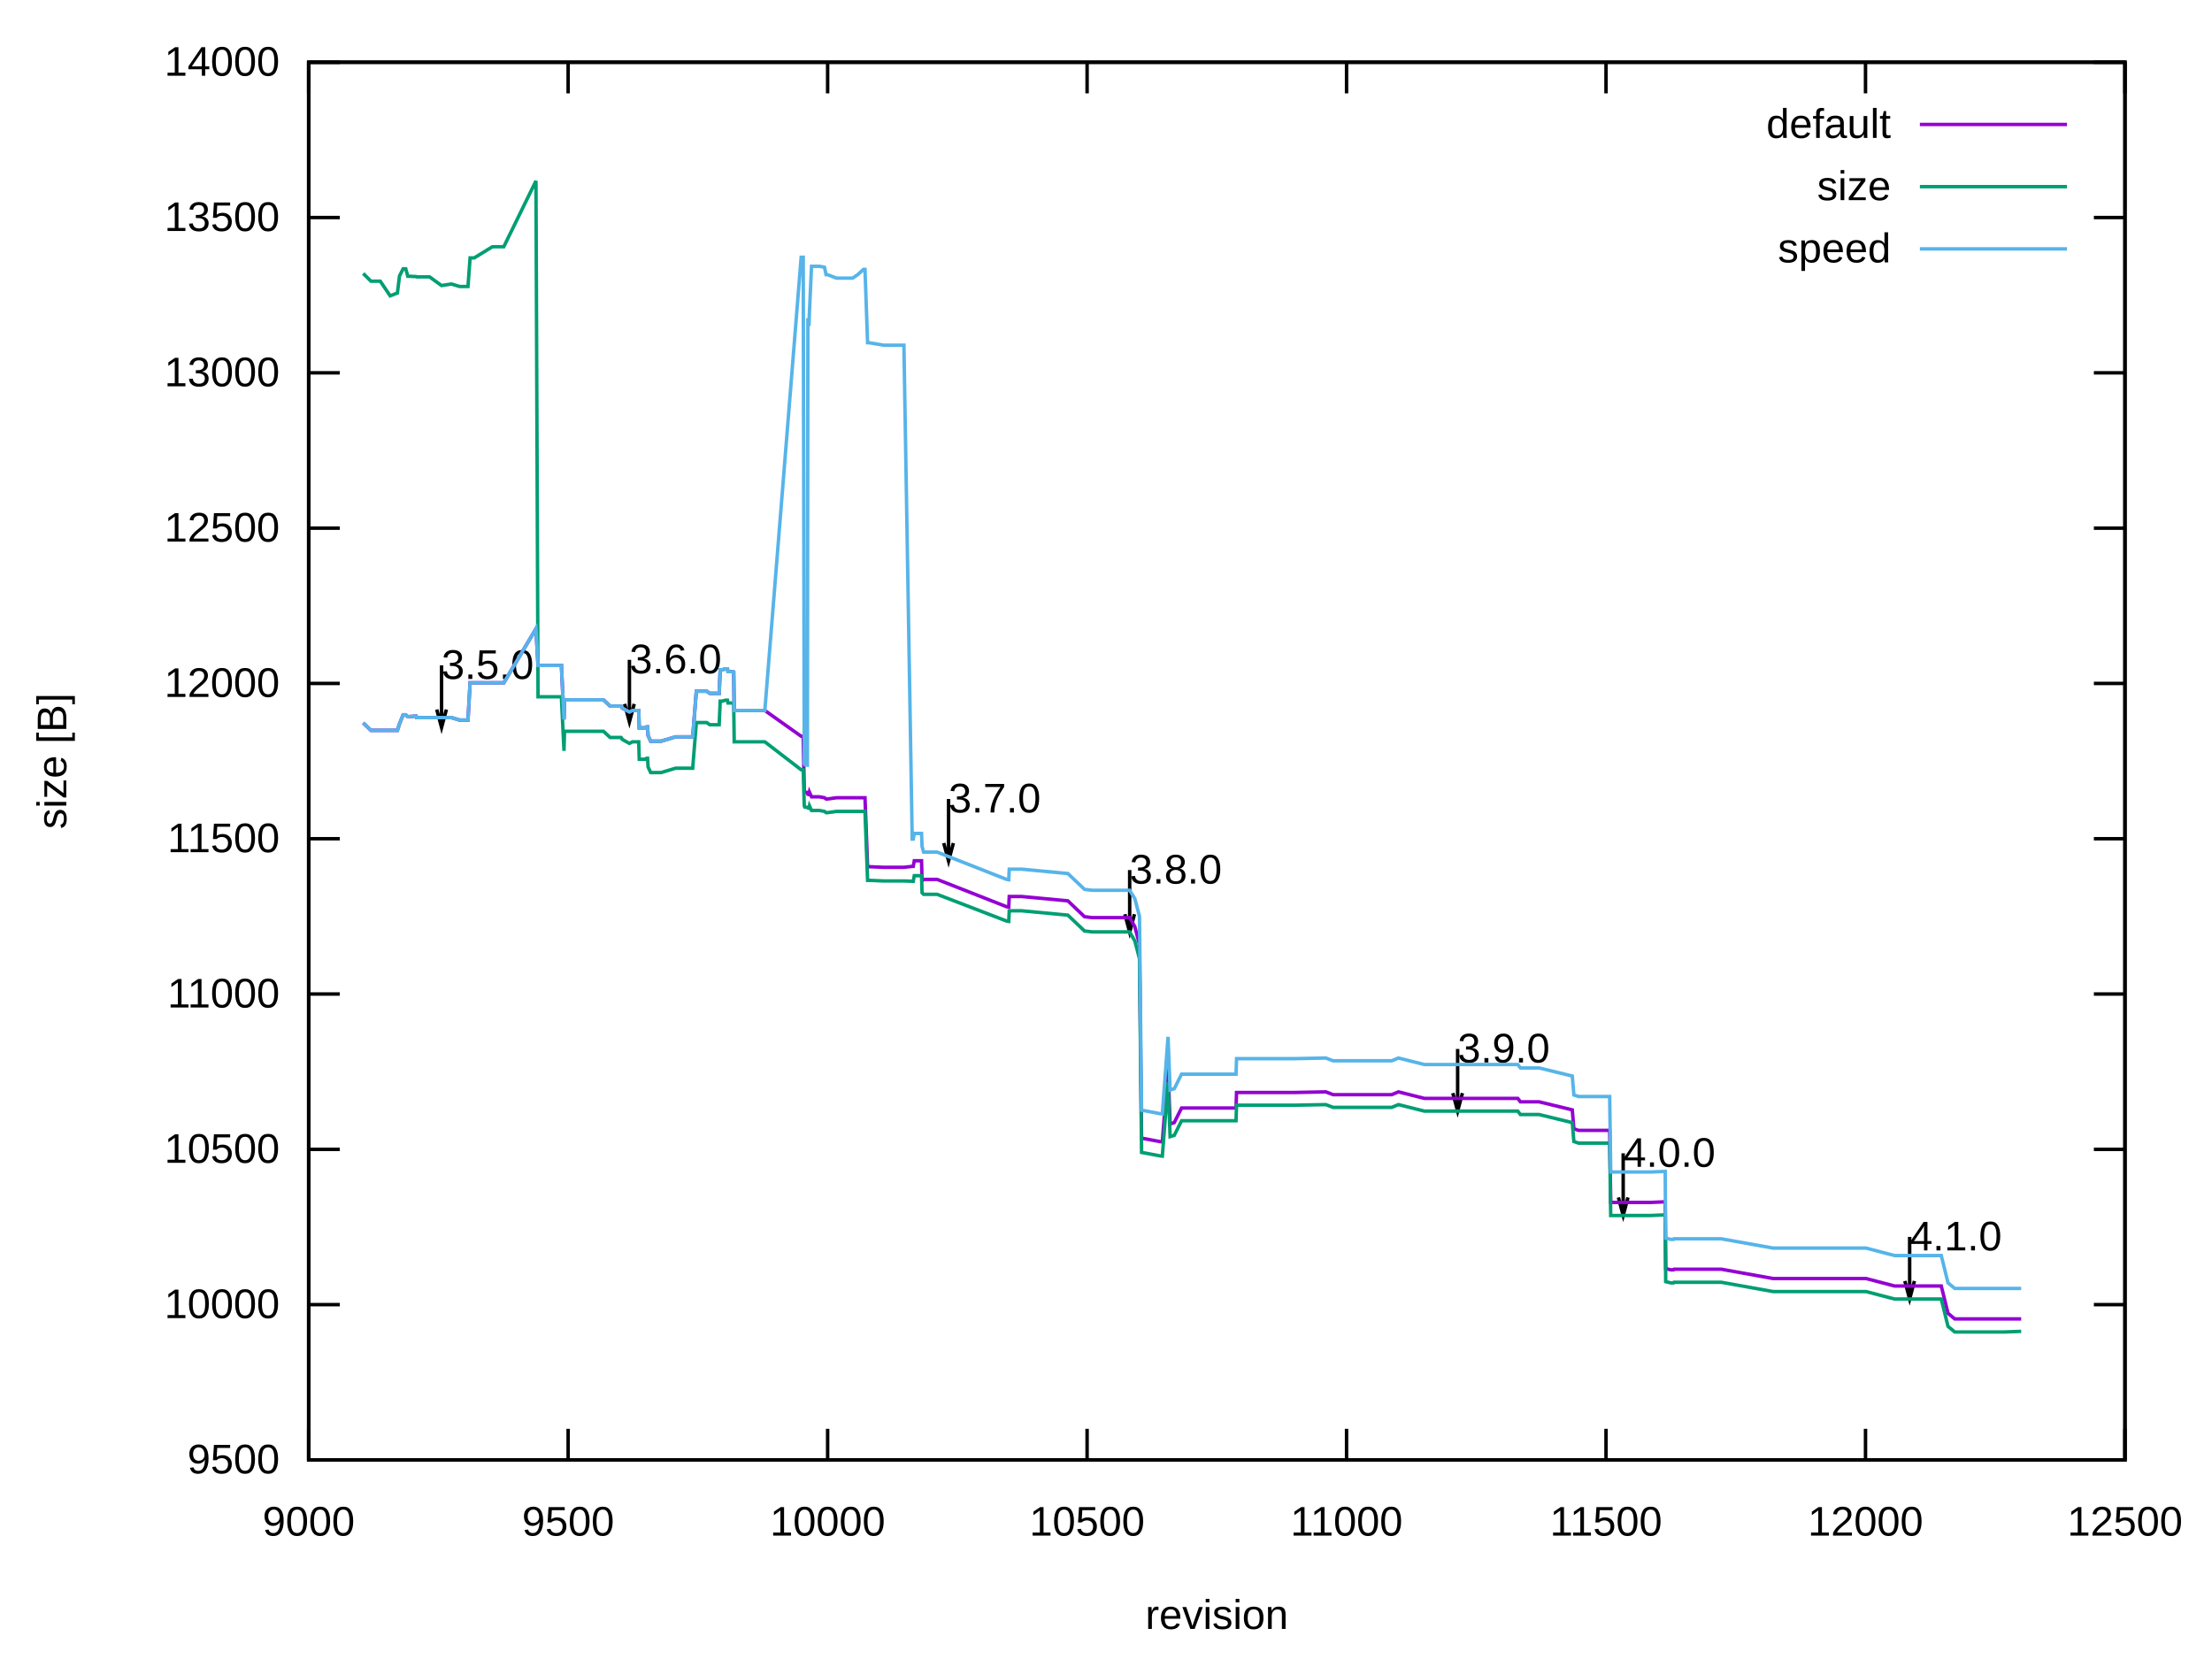
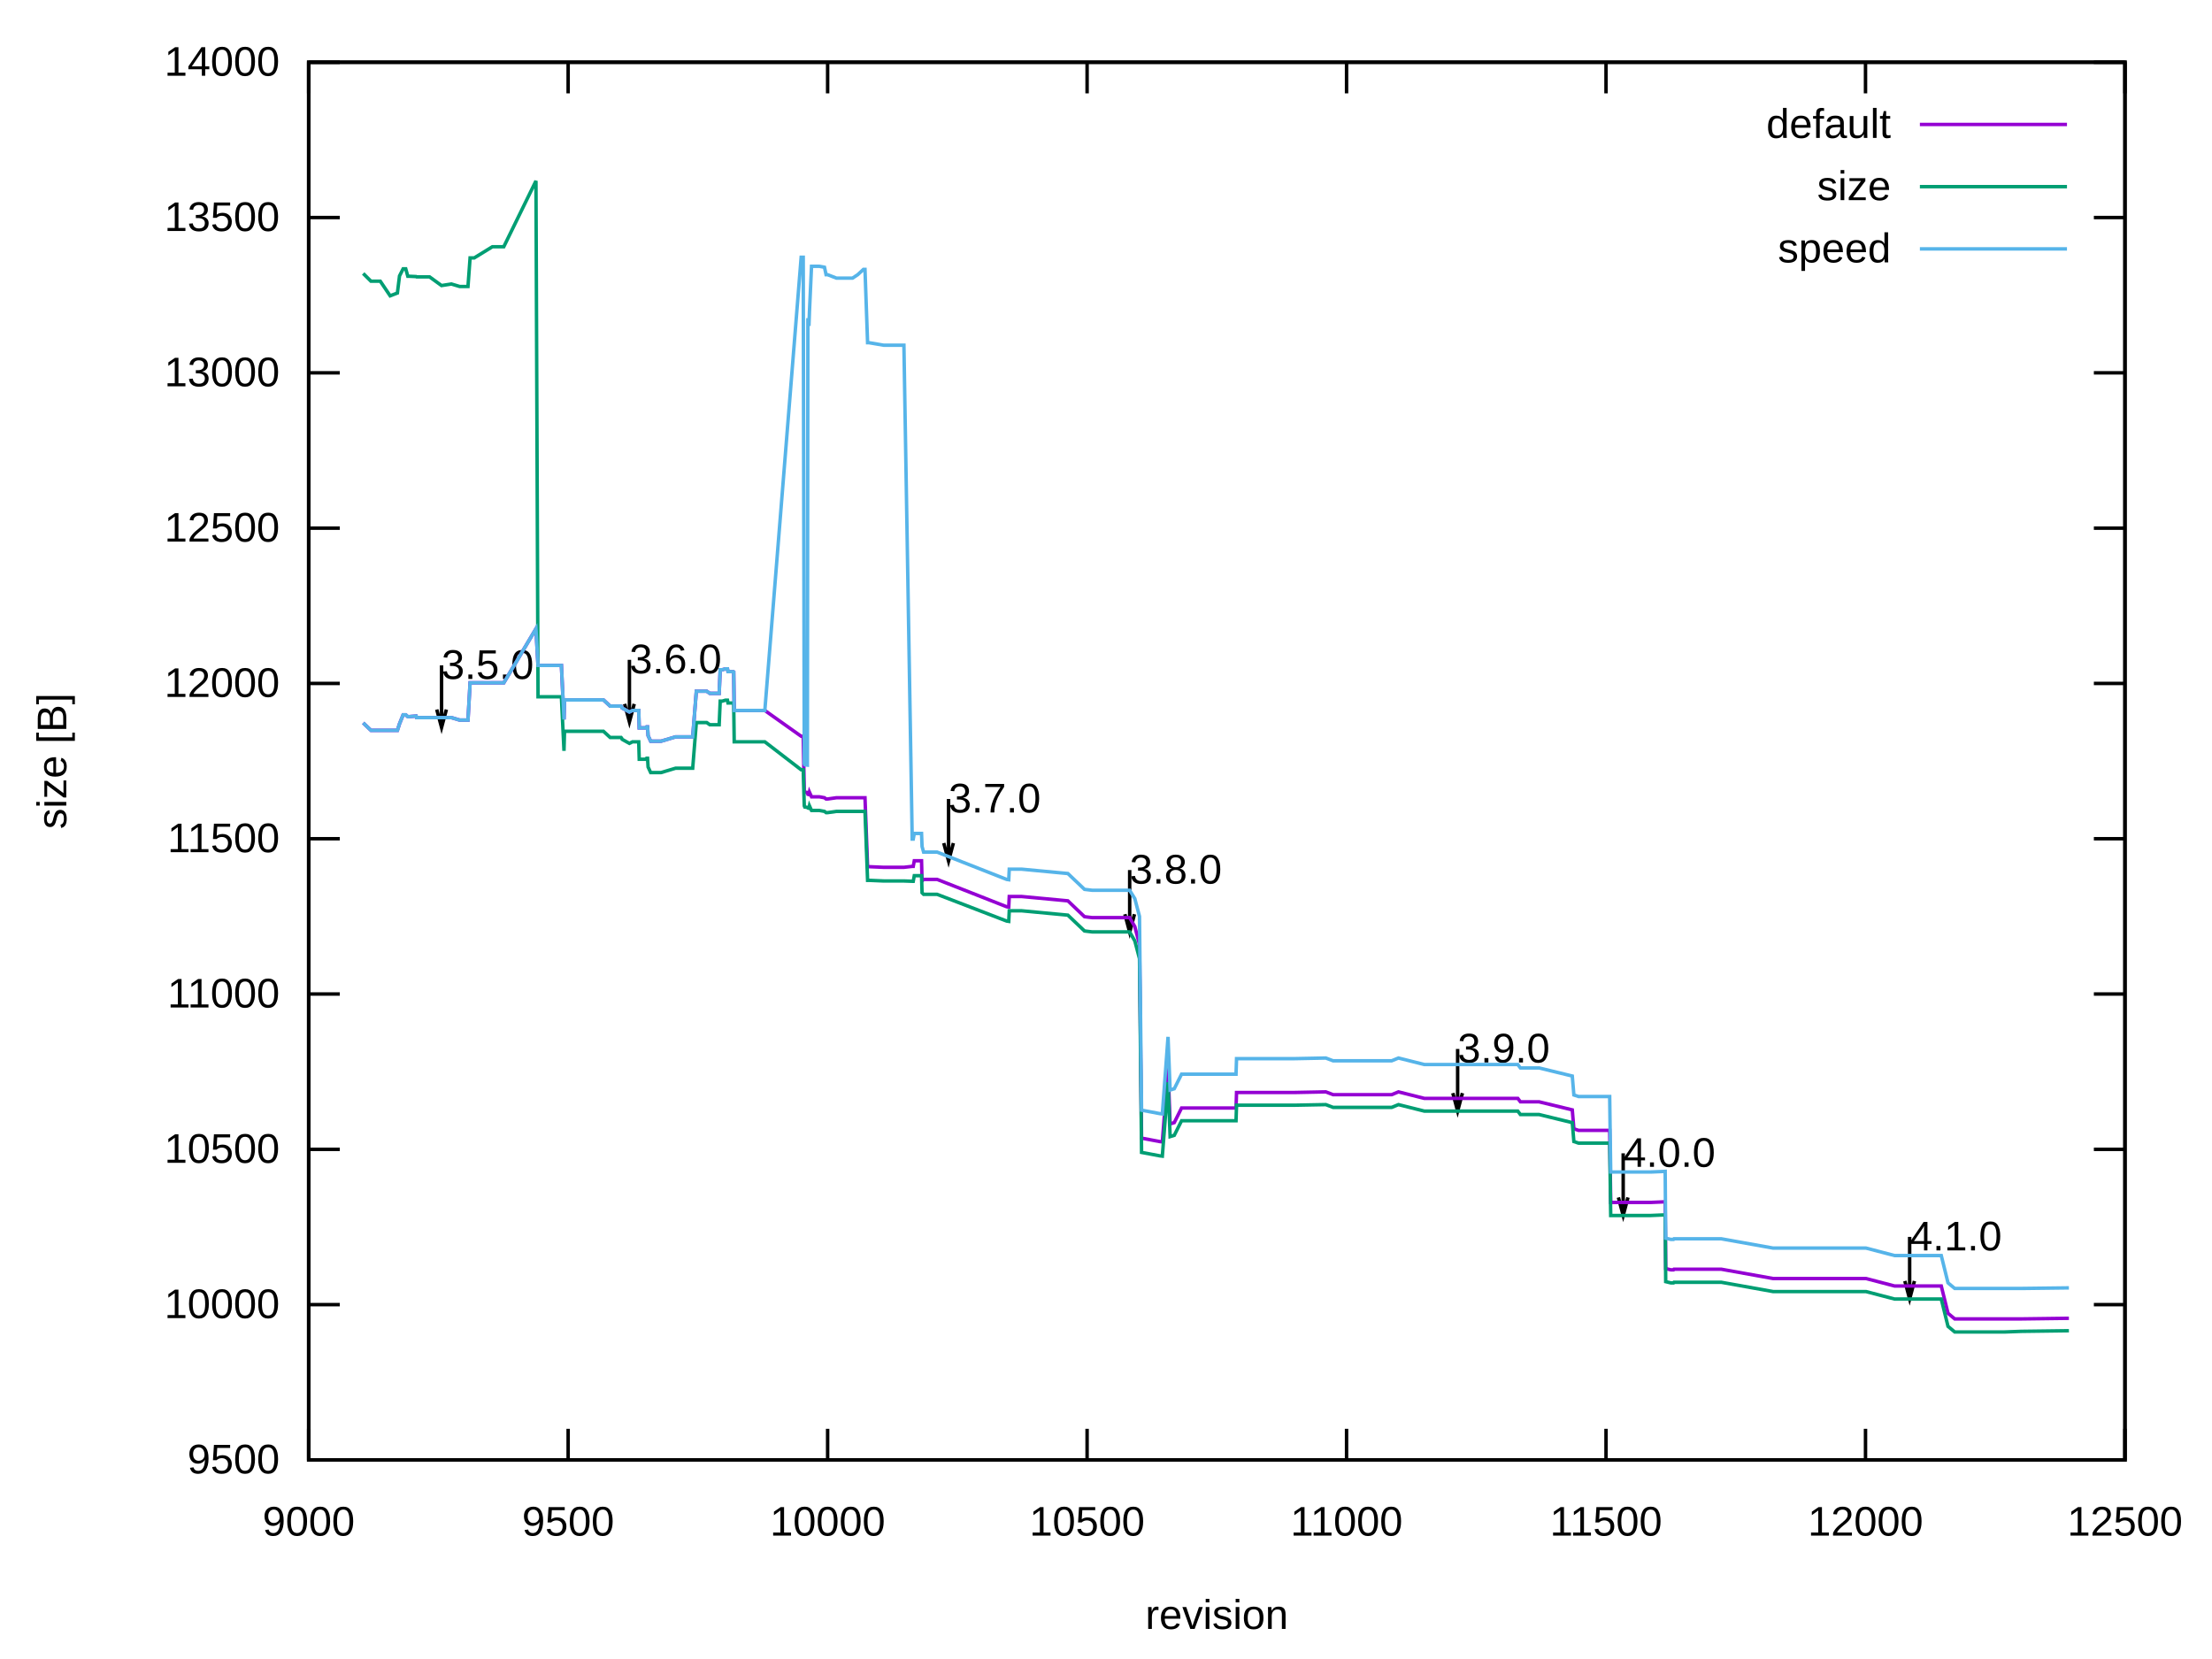
<svg xmlns="http://www.w3.org/2000/svg" xmlns:xlink="http://www.w3.org/1999/xlink" width="640" height="480" viewBox="0 0 640 480">
  <g id="gnuplot_canvas">
    <rect x="0" y="0" width="640" height="480" fill="none" />
    <defs>
      <circle id="gpDot" r="0.5" stroke-width="0.5" stroke="currentColor" />
      <path id="gpPt0" stroke-width="0.222" stroke="currentColor" d="M-1,0 h2 M0,-1 v2" />
      <path id="gpPt1" stroke-width="0.222" stroke="currentColor" d="M-1,-1 L1,1 M1,-1 L-1,1" />
      <path id="gpPt2" stroke-width="0.222" stroke="currentColor" d="M-1,0 L1,0 M0,-1 L0,1 M-1,-1 L1,1 M-1,1 L1,-1" />
      <rect id="gpPt3" stroke-width="0.222" stroke="currentColor" x="-1" y="-1" width="2" height="2" />
      <rect id="gpPt4" stroke-width="0.222" stroke="currentColor" fill="currentColor" x="-1" y="-1" width="2" height="2" />
      <circle id="gpPt5" stroke-width="0.222" stroke="currentColor" cx="0" cy="0" r="1" />
      <use xlink:href="#gpPt5" id="gpPt6" fill="currentColor" stroke="none" />
      <path id="gpPt7" stroke-width="0.222" stroke="currentColor" d="M0,-1.33 L-1.33,0.67 L1.33,0.67 z" />
      <use xlink:href="#gpPt7" id="gpPt8" fill="currentColor" stroke="none" />
      <use xlink:href="#gpPt7" id="gpPt9" stroke="currentColor" transform="rotate(180)" />
      <use xlink:href="#gpPt9" id="gpPt10" fill="currentColor" stroke="none" />
      <use xlink:href="#gpPt3" id="gpPt11" stroke="currentColor" transform="rotate(45)" />
      <use xlink:href="#gpPt11" id="gpPt12" fill="currentColor" stroke="none" />
      <path id="gpPt13" stroke-width="0.222" stroke="currentColor" d="M0,1.330 L1.265,0.411 L0.782,-1.067 L-0.782,-1.076 L-1.265,0.411 z" />
      <use xlink:href="#gpPt13" id="gpPt14" fill="currentColor" stroke="none" />
      <filter id="textbox" filterUnits="objectBoundingBox" x="0" y="0" height="1" width="1">
        <feFlood flood-color="white" flood-opacity="1" result="bgnd" />
        <feComposite in="SourceGraphic" in2="bgnd" operator="atop" />
      </filter>
      <filter id="greybox" filterUnits="objectBoundingBox" x="0" y="0" height="1" width="1">
        <feFlood flood-color="lightgrey" flood-opacity="1" result="grey" />
        <feComposite in="SourceGraphic" in2="grey" operator="atop" />
      </filter>
    </defs>
    <g fill="none" color="white" stroke="currentColor" stroke-width="1.00" stroke-linecap="butt" stroke-linejoin="miter">
</g>
    <g fill="none" color="black" stroke="currentColor" stroke-width="1.00" stroke-linecap="butt" stroke-linejoin="miter">
      <path stroke="black" d="M89.31,422.40 L98.31,422.40 M614.82,422.40 L605.82,422.40  " />
      <g transform="translate(80.92,426.30)" stroke="none" fill="black" font-family="Arial" font-size="12.00" text-anchor="end">
        <text>
          <tspan font-family="Arial"> 9500</tspan>
        </text>
      </g>
    </g>
    <g fill="none" color="black" stroke="currentColor" stroke-width="1.00" stroke-linecap="butt" stroke-linejoin="miter">
      <path stroke="black" d="M89.31,377.47 L98.31,377.47 M614.82,377.47 L605.82,377.47  " />
      <g transform="translate(80.92,381.37)" stroke="none" fill="black" font-family="Arial" font-size="12.00" text-anchor="end">
        <text>
          <tspan font-family="Arial"> 10000</tspan>
        </text>
      </g>
    </g>
    <g fill="none" color="black" stroke="currentColor" stroke-width="1.00" stroke-linecap="butt" stroke-linejoin="miter">
      <path stroke="black" d="M89.31,332.54 L98.31,332.54 M614.82,332.54 L605.82,332.54  " />
      <g transform="translate(80.92,336.44)" stroke="none" fill="black" font-family="Arial" font-size="12.00" text-anchor="end">
        <text>
          <tspan font-family="Arial"> 10500</tspan>
        </text>
      </g>
    </g>
    <g fill="none" color="black" stroke="currentColor" stroke-width="1.00" stroke-linecap="butt" stroke-linejoin="miter">
      <path stroke="black" d="M89.31,287.60 L98.31,287.60 M614.82,287.60 L605.82,287.60  " />
      <g transform="translate(80.92,291.50)" stroke="none" fill="black" font-family="Arial" font-size="12.00" text-anchor="end">
        <text>
          <tspan font-family="Arial"> 11000</tspan>
        </text>
      </g>
    </g>
    <g fill="none" color="black" stroke="currentColor" stroke-width="1.00" stroke-linecap="butt" stroke-linejoin="miter">
      <path stroke="black" d="M89.31,242.67 L98.31,242.67 M614.82,242.67 L605.82,242.67  " />
      <g transform="translate(80.92,246.57)" stroke="none" fill="black" font-family="Arial" font-size="12.00" text-anchor="end">
        <text>
          <tspan font-family="Arial"> 11500</tspan>
        </text>
      </g>
    </g>
    <g fill="none" color="black" stroke="currentColor" stroke-width="1.00" stroke-linecap="butt" stroke-linejoin="miter">
      <path stroke="black" d="M89.31,197.74 L98.31,197.74 M614.82,197.74 L605.82,197.74  " />
      <g transform="translate(80.92,201.64)" stroke="none" fill="black" font-family="Arial" font-size="12.00" text-anchor="end">
        <text>
          <tspan font-family="Arial"> 12000</tspan>
        </text>
      </g>
    </g>
    <g fill="none" color="black" stroke="currentColor" stroke-width="1.00" stroke-linecap="butt" stroke-linejoin="miter">
      <path stroke="black" d="M89.31,152.81 L98.31,152.81 M614.82,152.81 L605.82,152.81  " />
      <g transform="translate(80.92,156.71)" stroke="none" fill="black" font-family="Arial" font-size="12.00" text-anchor="end">
        <text>
          <tspan font-family="Arial"> 12500</tspan>
        </text>
      </g>
    </g>
    <g fill="none" color="black" stroke="currentColor" stroke-width="1.00" stroke-linecap="butt" stroke-linejoin="miter">
      <path stroke="black" d="M89.31,107.87 L98.31,107.87 M614.82,107.87 L605.82,107.87  " />
      <g transform="translate(80.92,111.77)" stroke="none" fill="black" font-family="Arial" font-size="12.00" text-anchor="end">
        <text>
          <tspan font-family="Arial"> 13000</tspan>
        </text>
      </g>
    </g>
    <g fill="none" color="black" stroke="currentColor" stroke-width="1.00" stroke-linecap="butt" stroke-linejoin="miter">
      <path stroke="black" d="M89.31,62.94 L98.31,62.94 M614.82,62.94 L605.82,62.94  " />
      <g transform="translate(80.92,66.84)" stroke="none" fill="black" font-family="Arial" font-size="12.00" text-anchor="end">
        <text>
          <tspan font-family="Arial"> 13500</tspan>
        </text>
      </g>
    </g>
    <g fill="none" color="black" stroke="currentColor" stroke-width="1.00" stroke-linecap="butt" stroke-linejoin="miter">
      <path stroke="black" d="M89.31,18.01 L98.31,18.01 M614.82,18.01 L605.82,18.01  " />
      <g transform="translate(80.92,21.91)" stroke="none" fill="black" font-family="Arial" font-size="12.00" text-anchor="end">
        <text>
          <tspan font-family="Arial"> 14000</tspan>
        </text>
      </g>
    </g>
    <g fill="none" color="black" stroke="currentColor" stroke-width="1.00" stroke-linecap="butt" stroke-linejoin="miter">
      <path stroke="black" d="M89.31,422.40 L89.31,413.40 M89.31,18.01 L89.31,27.01  " />
      <g transform="translate(89.31,444.30)" stroke="none" fill="black" font-family="Arial" font-size="12.00" text-anchor="middle">
        <text>
          <tspan font-family="Arial"> 9000</tspan>
        </text>
      </g>
    </g>
    <g fill="none" color="black" stroke="currentColor" stroke-width="1.00" stroke-linecap="butt" stroke-linejoin="miter">
      <path stroke="black" d="M164.38,422.40 L164.38,413.40 M164.38,18.01 L164.38,27.01  " />
      <g transform="translate(164.38,444.30)" stroke="none" fill="black" font-family="Arial" font-size="12.00" text-anchor="middle">
        <text>
          <tspan font-family="Arial"> 9500</tspan>
        </text>
      </g>
    </g>
    <g fill="none" color="black" stroke="currentColor" stroke-width="1.00" stroke-linecap="butt" stroke-linejoin="miter">
      <path stroke="black" d="M239.46,422.40 L239.46,413.40 M239.46,18.01 L239.46,27.01  " />
      <g transform="translate(239.46,444.30)" stroke="none" fill="black" font-family="Arial" font-size="12.00" text-anchor="middle">
        <text>
          <tspan font-family="Arial"> 10000</tspan>
        </text>
      </g>
    </g>
    <g fill="none" color="black" stroke="currentColor" stroke-width="1.00" stroke-linecap="butt" stroke-linejoin="miter">
      <path stroke="black" d="M314.53,422.40 L314.53,413.40 M314.53,18.01 L314.53,27.01  " />
      <g transform="translate(314.53,444.30)" stroke="none" fill="black" font-family="Arial" font-size="12.00" text-anchor="middle">
        <text>
          <tspan font-family="Arial"> 10500</tspan>
        </text>
      </g>
    </g>
    <g fill="none" color="black" stroke="currentColor" stroke-width="1.00" stroke-linecap="butt" stroke-linejoin="miter">
      <path stroke="black" d="M389.60,422.40 L389.60,413.40 M389.60,18.01 L389.60,27.01  " />
      <g transform="translate(389.60,444.30)" stroke="none" fill="black" font-family="Arial" font-size="12.00" text-anchor="middle">
        <text>
          <tspan font-family="Arial"> 11000</tspan>
        </text>
      </g>
    </g>
    <g fill="none" color="black" stroke="currentColor" stroke-width="1.00" stroke-linecap="butt" stroke-linejoin="miter">
      <path stroke="black" d="M464.67,422.40 L464.67,413.40 M464.67,18.01 L464.67,27.01  " />
      <g transform="translate(464.67,444.30)" stroke="none" fill="black" font-family="Arial" font-size="12.00" text-anchor="middle">
        <text>
          <tspan font-family="Arial"> 11500</tspan>
        </text>
      </g>
    </g>
    <g fill="none" color="black" stroke="currentColor" stroke-width="1.00" stroke-linecap="butt" stroke-linejoin="miter">
      <path stroke="black" d="M539.75,422.40 L539.75,413.40 M539.75,18.01 L539.75,27.01  " />
      <g transform="translate(539.75,444.30)" stroke="none" fill="black" font-family="Arial" font-size="12.00" text-anchor="middle">
        <text>
          <tspan font-family="Arial"> 12000</tspan>
        </text>
      </g>
    </g>
    <g fill="none" color="black" stroke="currentColor" stroke-width="1.00" stroke-linecap="butt" stroke-linejoin="miter">
      <path stroke="black" d="M614.82,422.40 L614.82,413.40 M614.82,18.01 L614.82,27.01  " />
      <g transform="translate(614.82,444.30)" stroke="none" fill="black" font-family="Arial" font-size="12.00" text-anchor="middle">
        <text>
          <tspan font-family="Arial"> 12500</tspan>
        </text>
      </g>
    </g>
    <g fill="none" color="black" stroke="currentColor" stroke-width="1.00" stroke-linecap="butt" stroke-linejoin="miter">
</g>
    <g fill="none" color="black" stroke="currentColor" stroke-width="1.00" stroke-linecap="butt" stroke-linejoin="miter">
      <path stroke="black" d="M89.31,18.01 L89.31,422.40 L614.82,422.40 L614.82,18.01 L89.31,18.01 Z  " />
      <g transform="translate(127.75,196.43)" stroke="none" fill="black" font-family="Arial" font-size="12.00" text-anchor="start">
        <text>
          <tspan font-family="Arial">3.5.0</tspan>
        </text>
      </g>
      <g transform="translate(182.10,194.81)" stroke="none" fill="black" font-family="Arial" font-size="12.00" text-anchor="start">
        <text>
          <tspan font-family="Arial">3.6.0</tspan>
        </text>
      </g>
      <g transform="translate(274.44,235.07)" stroke="none" fill="black" font-family="Arial" font-size="12.00" text-anchor="start">
        <text>
          <tspan font-family="Arial">3.7.0</tspan>
        </text>
      </g>
      <g transform="translate(326.84,255.65)" stroke="none" fill="black" font-family="Arial" font-size="12.00" text-anchor="start">
        <text>
          <tspan font-family="Arial">3.8.0</tspan>
        </text>
      </g>
      <g transform="translate(421.73,307.41)" stroke="none" fill="black" font-family="Arial" font-size="12.00" text-anchor="start">
        <text>
          <tspan font-family="Arial">3.9.0</tspan>
        </text>
      </g>
      <g transform="translate(469.63,337.60)" stroke="none" fill="black" font-family="Arial" font-size="12.00" text-anchor="start">
        <text>
          <tspan font-family="Arial">4.0.0</tspan>
        </text>
      </g>
      <g transform="translate(552.51,361.78)" stroke="none" fill="black" font-family="Arial" font-size="12.00" text-anchor="start">
        <text>
          <tspan font-family="Arial">4.1.0</tspan>
        </text>
      </g>
      <path stroke="black" d="M126.37,205.29 L127.76,210.49 L129.15,205.29 M127.76,192.52 L127.76,210.49 M180.72,203.67 L182.11,208.87 L183.50,203.67   M182.11,190.90 L182.11,208.87 M273.06,243.93 L274.45,249.13 L275.84,243.93 M274.45,231.16 L274.45,249.13 M325.46,264.51   L326.85,269.71 L328.24,264.51 M326.85,251.74 L326.85,269.71 M420.35,316.27 L421.74,321.47 L423.13,316.27 M421.74,303.50   L421.74,321.47 M468.25,346.46 L469.64,351.67 L471.03,346.46 M469.64,333.69 L469.64,351.67 M551.13,370.64 L552.52,375.84   L553.91,370.64 M552.52,357.87 L552.52,375.84  " />
    </g>
    <g fill="none" color="black" stroke="currentColor" stroke-width="1.00" stroke-linecap="butt" stroke-linejoin="miter">
      <g transform="translate(19.18,220.21) rotate(270)" stroke="none" fill="black" font-family="Arial" font-size="12.00" text-anchor="middle">
        <text>
          <tspan font-family="Arial">size [B]</tspan>
        </text>
      </g>
    </g>
    <g fill="none" color="black" stroke="currentColor" stroke-width="1.00" stroke-linecap="butt" stroke-linejoin="miter">
      <g transform="translate(352.06,471.30)" stroke="none" fill="black" font-family="Arial" font-size="12.00" text-anchor="middle">
        <text>
          <tspan font-family="Arial">revision</tspan>
        </text>
      </g>
    </g>
    <g fill="none" color="black" stroke="currentColor" stroke-width="1.00" stroke-linecap="butt" stroke-linejoin="miter">
</g>
    <g id="gnuplot_plot_1">
      <g fill="none" color="black" stroke="currentColor" stroke-width="1.00" stroke-linecap="butt" stroke-linejoin="miter">
        <g transform="translate(547.09,39.91)" stroke="none" fill="black" font-family="Arial" font-size="12.00" text-anchor="end">
          <text>
            <tspan font-family="Arial">default</tspan>
          </text>
        </g>
      </g>
      <g fill="none" color="black" stroke="currentColor" stroke-width="1.00" stroke-linecap="butt" stroke-linejoin="miter">
-         <path stroke="rgb(148,   0, 211)" d="M555.48,36.01 L598.04,36.01 M105.08,209.15 L107.33,211.31 L107.93,211.31 L108.38,211.31 L110.03,211.31 L112.88,211.31   L114.98,211.31 L115.59,209.42 L116.64,206.82 L117.39,206.82 L117.99,207.35 L118.29,207.35 L120.39,207.17 L120.54,207.62   L122.04,207.62 L124.29,207.62 L127.75,207.62 L130.60,207.62 L133.00,208.34 L135.40,208.34 L136.01,197.56 L137.21,197.56   L142.46,197.56 L145.76,197.56 L155.07,181.92 L155.67,192.53 L156.12,192.53 L157.18,192.53 L158.53,192.53 L161.08,192.53   L162.43,192.53 L163.18,208.16 L163.33,202.50 L164.08,202.50 L167.54,202.50 L170.39,202.50 L171.89,202.50 L174.59,202.50   L176.54,204.30 L177.75,204.30 L178.80,204.30 L179.55,204.30 L179.70,204.30 L179.85,204.48 L180.00,204.84 L182.10,206.01   L183.00,205.56 L184.20,205.56 L184.65,205.56 L184.80,205.56 L184.95,210.59 L185.10,210.59 L185.40,210.59 L186.15,210.59   L186.30,210.59 L186.75,210.59 L187.05,210.32 L187.36,210.32 L187.51,212.84 L188.26,214.45 L188.71,214.45 L189.01,214.45   L189.16,214.45 L189.31,214.45 L191.26,214.45 L195.46,213.20 L198.92,213.20 L200.42,213.20 L201.47,199.99 L202.07,199.99   L203.57,199.99 L204.02,199.99 L204.17,199.99 L204.32,199.99 L204.47,199.99 L205.37,200.61 L207.02,200.61 L207.93,200.61   L208.08,200.61 L208.38,193.78 L208.98,193.78 L209.88,193.52 L210.48,193.52 L210.63,194.32 L211.68,194.32 L212.13,194.32   L212.28,194.41 L212.43,205.56 L213.93,205.56 L214.23,205.56 L214.83,205.56 L221.29,205.56 L231.80,213.02 L232.40,213.02   L232.70,228.83 L232.85,229.19 L233.60,229.28 L233.75,229.82 L234.05,229.91 L234.20,229.19 L234.80,230.54 L235.85,230.54   L237.05,230.54 L238.55,230.81 L239.01,231.17 L239.46,231.17 L242.01,230.81 L246.66,230.81 L248.16,230.81 L249.82,230.81   L250.27,230.81 L251.02,250.76 L251.47,250.76 L255.67,250.94 L258.07,250.94 L261.53,250.94 L263.93,250.67 L264.23,250.67   L264.53,249.05 L265.58,249.05 L266.63,249.05 L266.78,254.89 L267.23,254.44 L268.28,254.44 L270.84,254.44 L271.14,254.44   L291.26,262.35 L291.86,262.44 L292.01,259.39 L294.41,259.39 L294.56,259.39 L295.61,259.39 L308.97,260.64 L313.78,265.23   L316.03,265.50 L320.53,265.50 L323.24,265.50 L326.84,265.50 L328.34,268.10 L329.69,273.23 L330.29,329.30 L332.70,329.75   L335.55,330.29 L336.30,330.38 L337.95,309.08 L338.55,325.17 L339.75,324.81 L341.86,320.58 L355.82,320.58 L356.87,320.58   L357.47,320.58 L357.62,320.58 L357.77,316.09 L358.07,316.09 L359.57,316.09 L374.59,316.09 L383.60,315.91 L385.70,316.72   L402.66,316.72 L404.62,315.91 L412.12,317.80 L421.73,317.80 L428.64,317.80 L439.15,317.80 L439.90,318.79 L445.31,318.79   L454.91,321.12 L455.37,326.60 L456.72,327.05 L465.73,327.05 L466.03,347.90 L469.63,347.90 L477.59,347.90 L481.79,347.72   L481.94,367.04 L483.44,367.40 L484.19,367.40 L484.34,367.22 L485.24,367.22 L485.39,367.22 L498.01,367.22 L513.02,369.92   L539.90,369.92 L548.16,372.08 L552.51,372.08 L554.46,372.08 L554.76,372.08 L555.06,372.08 L555.66,372.08 L556.11,372.08   L556.86,372.08 L557.91,372.08 L561.67,372.08 L563.62,379.98 L565.57,381.60 L571.43,381.60 L574.28,381.60 L576.38,381.60   L578.48,381.60 L579.99,381.60 L584.79,381.60  " />
+         <path stroke="rgb(148,   0, 211)" d="M555.48,36.01 L598.04,36.01 M105.08,209.15 L107.33,211.31 L107.93,211.31 L108.38,211.31 L110.03,211.31 L112.88,211.31   L114.98,211.31 L115.59,209.42 L116.64,206.82 L117.39,206.82 L117.99,207.35 L118.29,207.35 L120.39,207.17 L120.54,207.62   L122.04,207.62 L124.29,207.62 L127.75,207.62 L130.60,207.62 L133.00,208.34 L135.40,208.34 L136.01,197.56 L137.21,197.56   L142.46,197.56 L145.76,197.56 L155.07,181.92 L155.67,192.53 L156.12,192.53 L157.18,192.53 L158.53,192.53 L161.08,192.53   L162.43,192.53 L163.18,208.16 L163.33,202.50 L164.08,202.50 L167.54,202.50 L170.39,202.50 L171.89,202.50 L174.59,202.50   L176.54,204.30 L177.75,204.30 L178.80,204.30 L179.55,204.30 L179.70,204.30 L179.85,204.48 L180.00,204.84 L182.10,206.01   L183.00,205.56 L184.20,205.56 L184.65,205.56 L184.80,205.56 L184.95,210.59 L185.10,210.59 L185.40,210.59 L186.15,210.59   L186.30,210.59 L186.75,210.59 L187.05,210.32 L187.36,210.32 L187.51,212.84 L188.26,214.45 L188.71,214.45 L189.01,214.45   L189.16,214.45 L189.31,214.45 L191.26,214.45 L195.46,213.20 L198.92,213.20 L200.42,213.20 L201.47,199.99 L202.07,199.99   L203.57,199.99 L204.02,199.99 L204.17,199.99 L204.32,199.99 L204.47,199.99 L205.37,200.61 L207.02,200.61 L207.93,200.61   L208.08,200.61 L208.38,193.78 L208.98,193.78 L209.88,193.52 L210.48,193.52 L210.63,194.32 L211.68,194.32 L212.13,194.32   L212.28,194.41 L212.43,205.56 L213.93,205.56 L214.23,205.56 L214.83,205.56 L221.29,205.56 L231.80,213.02 L232.40,213.02   L232.70,228.83 L232.85,229.19 L233.60,229.28 L233.75,229.82 L234.05,229.91 L234.20,229.19 L234.80,230.54 L235.85,230.54   L237.05,230.54 L238.55,230.81 L239.01,231.17 L239.46,231.17 L242.01,230.81 L246.66,230.81 L248.16,230.81 L249.82,230.81   L250.27,230.81 L251.02,250.76 L251.47,250.76 L255.67,250.94 L258.07,250.94 L261.53,250.94 L263.93,250.67 L264.23,250.67   L264.53,249.05 L265.58,249.05 L266.63,249.05 L266.78,254.89 L267.23,254.44 L268.28,254.44 L270.84,254.44 L271.14,254.44   L291.26,262.35 L291.86,262.44 L292.01,259.39 L294.41,259.39 L294.56,259.39 L295.61,259.39 L308.97,260.64 L313.78,265.23   L316.03,265.50 L320.53,265.50 L323.24,265.50 L326.84,265.50 L328.34,268.10 L329.69,273.23 L330.29,329.30 L332.70,329.75   L335.55,330.29 L336.30,330.38 L337.95,309.08 L338.55,325.17 L339.75,324.81 L341.86,320.58 L355.82,320.58 L356.87,320.58   L357.47,320.58 L357.62,320.58 L357.77,316.09 L358.07,316.09 L359.57,316.09 L374.59,316.09 L383.60,315.91 L385.70,316.72   L402.66,316.72 L404.62,315.91 L412.12,317.80 L421.73,317.80 L428.64,317.80 L439.15,317.80 L439.90,318.79 L445.31,318.79   L454.91,321.12 L455.37,326.60 L456.72,327.05 L465.73,327.05 L466.03,347.90 L469.63,347.90 L477.59,347.90 L481.79,347.72   L481.94,367.04 L483.44,367.40 L484.19,367.40 L484.34,367.22 L485.24,367.22 L485.39,367.22 L498.01,367.22 L513.02,369.92   L539.90,369.92 L548.16,372.08 L552.51,372.08 L554.46,372.08 L554.76,372.08 L555.06,372.08 L555.66,372.08 L556.11,372.08   L556.86,372.08 L557.91,372.08 L561.67,372.08 L563.62,379.98 L565.57,381.60 L571.43,381.60 L574.28,381.60 L576.38,381.60   L578.48,381.60 L579.99,381.60 L584.79,381.60 L598.60,381.42  " />
      </g>
    </g>
    <g id="gnuplot_plot_2">
      <g fill="none" color="black" stroke="currentColor" stroke-width="1.00" stroke-linecap="butt" stroke-linejoin="miter">
        <g transform="translate(547.09,57.91)" stroke="none" fill="black" font-family="Arial" font-size="12.00" text-anchor="end">
          <text>
            <tspan font-family="Arial">size</tspan>
          </text>
        </g>
      </g>
      <g fill="none" color="black" stroke="currentColor" stroke-width="1.00" stroke-linecap="butt" stroke-linejoin="miter">
-         <path stroke="rgb(  0, 158, 115)" d="M555.48,54.01 L598.04,54.01 M105.08,79.12 L107.33,81.36 L107.93,81.36 L108.38,81.36 L110.03,81.36 L112.88,85.59   L114.98,84.78 L115.59,79.84 L116.64,77.77 L117.39,77.77 L117.99,79.93 L118.29,79.93 L120.39,80.02 L120.54,80.11   L122.04,80.11 L124.29,80.11 L127.75,82.62 L130.60,82.17 L133.00,82.89 L135.40,82.89 L136.01,74.62 L137.21,74.62   L142.46,71.39 L145.76,71.39 L155.07,52.34 L155.67,201.60 L156.12,201.60 L157.18,201.60 L158.53,201.60 L161.08,201.60   L162.43,201.60 L163.18,217.24 L163.33,211.58 L164.08,211.58 L167.54,211.58 L170.39,211.58 L171.89,211.58 L174.59,211.58   L176.54,213.38 L177.75,213.38 L178.80,213.38 L179.55,213.38 L179.70,213.38 L179.85,213.56 L180.00,213.91 L182.10,215.08   L183.00,214.63 L184.20,214.63 L184.65,214.63 L184.80,214.63 L184.95,219.67 L185.10,219.67 L185.40,219.67 L186.15,219.67   L186.30,219.67 L186.75,219.67 L187.05,219.40 L187.36,219.40 L187.51,221.91 L188.26,223.53 L188.71,223.53 L189.01,223.53   L189.16,223.53 L189.31,223.53 L191.26,223.53 L195.46,222.27 L198.92,222.27 L200.42,222.27 L201.47,209.06 L202.07,209.06   L203.57,209.06 L204.02,209.06 L204.17,209.06 L204.32,209.06 L204.47,209.06 L205.37,209.69 L207.02,209.69 L207.93,209.69   L208.08,209.69 L208.38,202.86 L208.98,202.86 L209.88,202.59 L210.48,202.59 L210.63,203.40 L211.68,203.40 L212.13,203.40   L212.28,203.49 L212.43,214.63 L213.93,214.63 L214.23,214.63 L214.83,214.63 L221.29,214.63 L231.80,222.72 L232.40,222.72   L232.70,233.15 L232.85,233.50 L233.60,233.59 L233.75,233.77 L234.05,233.86 L234.20,233.15 L234.80,234.49 L235.85,234.49   L237.05,234.49 L238.55,234.76 L239.01,235.12 L239.46,235.12 L242.01,234.76 L246.66,234.76 L248.16,234.76 L249.82,234.76   L250.27,234.76 L251.02,254.71 L251.47,254.71 L255.67,254.89 L258.07,254.89 L261.53,254.89 L263.93,254.98 L264.23,254.98   L264.53,253.36 L265.58,253.36 L266.63,253.36 L266.78,258.31 L267.23,258.76 L268.28,258.76 L270.84,258.76 L271.14,258.76   L291.26,266.49 L291.86,266.58 L292.01,263.52 L294.41,263.52 L294.56,263.52 L295.61,263.52 L308.97,264.78 L313.78,269.36   L316.03,269.63 L320.53,269.63 L323.24,269.63 L326.84,269.63 L328.34,272.24 L329.69,277.36 L330.29,333.43 L332.70,333.88   L335.55,334.42 L336.30,334.51 L337.95,313.12 L338.55,328.85 L339.75,328.49 L341.86,324.27 L355.82,324.27 L356.87,324.27   L357.47,324.27 L357.62,324.27 L357.77,319.77 L358.07,319.77 L359.57,319.77 L374.59,319.77 L383.60,319.60 L385.70,320.40   L402.66,320.40 L404.62,319.60 L412.12,321.48 L421.73,321.48 L428.64,321.48 L439.15,321.48 L439.90,322.47 L445.31,322.47   L454.91,324.81 L455.37,330.29 L456.72,330.74 L465.73,330.74 L466.03,351.68 L469.63,351.68 L477.59,351.68 L481.79,351.50   L481.94,370.82 L483.44,371.18 L484.19,371.18 L484.34,371.00 L485.24,371.00 L485.39,371.00 L498.01,371.00 L513.02,373.69   L539.90,373.69 L548.16,375.85 L552.51,375.85 L554.46,375.85 L554.76,375.85 L555.06,375.85 L555.66,375.85 L556.11,375.85   L556.86,375.85 L557.91,375.85 L561.67,375.85 L563.62,383.76 L565.57,385.38 L571.43,385.38 L574.28,385.38 L576.38,385.38   L578.48,385.38 L579.99,385.38 L584.79,385.20  " />
+         <path stroke="rgb(  0, 158, 115)" d="M555.48,54.01 L598.04,54.01 M105.08,79.12 L107.33,81.36 L107.93,81.36 L108.38,81.36 L110.03,81.36 L112.88,85.59   L114.98,84.78 L115.59,79.84 L116.64,77.77 L117.39,77.77 L117.99,79.93 L118.29,79.93 L120.39,80.02 L120.54,80.11   L122.04,80.11 L124.29,80.11 L127.75,82.62 L130.60,82.17 L133.00,82.89 L135.40,82.89 L136.01,74.62 L137.21,74.62   L142.46,71.39 L145.76,71.39 L155.07,52.34 L155.67,201.60 L156.12,201.60 L157.18,201.60 L158.53,201.60 L161.08,201.60   L162.43,201.60 L163.18,217.24 L163.33,211.58 L164.08,211.58 L167.54,211.58 L170.39,211.58 L171.89,211.58 L174.59,211.58   L176.54,213.38 L177.75,213.38 L178.80,213.38 L179.55,213.38 L179.70,213.38 L179.85,213.56 L180.00,213.91 L182.10,215.08   L183.00,214.63 L184.20,214.63 L184.65,214.63 L184.80,214.63 L184.95,219.67 L185.10,219.67 L185.40,219.67 L186.15,219.67   L186.30,219.67 L186.75,219.67 L187.05,219.40 L187.36,219.40 L187.51,221.91 L188.26,223.53 L188.71,223.53 L189.01,223.53   L189.16,223.53 L189.31,223.53 L191.26,223.53 L195.46,222.27 L198.92,222.27 L200.42,222.27 L201.47,209.06 L202.07,209.06   L203.57,209.06 L204.02,209.06 L204.17,209.06 L204.32,209.06 L204.47,209.06 L205.37,209.69 L207.02,209.69 L207.93,209.69   L208.08,209.69 L208.38,202.86 L208.98,202.86 L209.88,202.59 L210.48,202.59 L210.63,203.40 L211.68,203.40 L212.13,203.40   L212.28,203.49 L212.43,214.63 L213.93,214.63 L214.23,214.63 L214.83,214.63 L221.29,214.63 L231.80,222.72 L232.40,222.72   L232.70,233.15 L232.85,233.50 L233.60,233.59 L233.75,233.77 L234.05,233.86 L234.20,233.15 L234.80,234.49 L235.85,234.49   L237.05,234.49 L238.55,234.76 L239.01,235.12 L239.46,235.12 L242.01,234.76 L246.66,234.76 L248.16,234.76 L249.82,234.76   L250.27,234.76 L251.02,254.71 L251.47,254.71 L255.67,254.89 L258.07,254.89 L261.53,254.89 L263.93,254.98 L264.23,254.98   L264.53,253.36 L265.58,253.36 L266.63,253.36 L266.78,258.31 L267.23,258.76 L268.28,258.76 L270.84,258.76 L271.14,258.76   L291.26,266.49 L291.86,266.58 L292.01,263.52 L294.41,263.52 L294.56,263.52 L295.61,263.52 L308.97,264.78 L313.78,269.36   L316.03,269.63 L320.53,269.63 L323.24,269.63 L326.84,269.63 L328.34,272.24 L329.69,277.36 L330.29,333.43 L332.70,333.88   L335.55,334.42 L336.30,334.51 L337.95,313.12 L338.55,328.85 L339.75,328.49 L341.86,324.27 L355.82,324.27 L356.87,324.27   L357.47,324.27 L357.62,324.27 L357.77,319.77 L358.07,319.77 L359.57,319.77 L374.59,319.77 L383.60,319.60 L385.70,320.40   L402.66,320.40 L404.62,319.60 L412.12,321.48 L421.73,321.48 L428.64,321.48 L439.15,321.48 L439.90,322.47 L445.31,322.47   L454.91,324.81 L455.37,330.29 L456.72,330.74 L465.73,330.74 L466.03,351.68 L469.63,351.68 L477.59,351.68 L481.79,351.50   L481.94,370.82 L483.44,371.18 L484.19,371.18 L484.34,371.00 L485.24,371.00 L485.39,371.00 L498.01,371.00 L513.02,373.69   L539.90,373.69 L548.16,375.85 L552.51,375.85 L554.46,375.85 L554.76,375.85 L555.06,375.85 L555.66,375.85 L556.11,375.85   L556.86,375.85 L557.91,375.85 L561.67,375.85 L563.62,383.76 L565.57,385.38 L571.43,385.38 L574.28,385.38 L576.38,385.38   L578.48,385.38 L579.99,385.38 L584.79,385.20 L598.60,385.02  " />
      </g>
    </g>
    <g id="gnuplot_plot_3">
      <g fill="none" color="black" stroke="currentColor" stroke-width="1.00" stroke-linecap="butt" stroke-linejoin="miter">
        <g transform="translate(547.09,75.91)" stroke="none" fill="black" font-family="Arial" font-size="12.00" text-anchor="end">
          <text>
            <tspan font-family="Arial">speed</tspan>
          </text>
        </g>
      </g>
      <g fill="none" color="black" stroke="currentColor" stroke-width="1.00" stroke-linecap="butt" stroke-linejoin="miter">
-         <path stroke="rgb( 86, 180, 233)" d="M555.48,72.01 L598.04,72.01 M105.08,209.15 L107.33,211.31 L107.93,211.31 L108.38,211.31 L110.03,211.31 L112.88,211.31   L114.98,211.31 L115.59,209.42 L116.64,206.82 L117.39,206.82 L117.99,207.35 L118.29,207.35 L120.39,207.17 L120.54,207.62   L122.04,207.62 L124.29,207.62 L127.75,207.62 L130.60,207.62 L133.00,208.34 L135.40,208.34 L136.01,197.56 L137.21,197.56   L142.46,197.56 L145.76,197.56 L155.07,181.92 L155.67,192.53 L156.12,192.53 L157.18,192.53 L158.53,192.53 L161.08,192.53   L162.43,192.53 L163.18,208.16 L163.33,202.50 L164.08,202.50 L167.54,202.50 L170.39,202.50 L171.89,202.50 L174.59,202.50   L176.54,204.30 L177.75,204.30 L178.80,204.30 L179.55,204.30 L179.70,204.30 L179.85,204.48 L180.00,204.84 L182.10,206.01   L183.00,205.56 L184.20,205.56 L184.65,205.56 L184.80,205.56 L184.95,210.59 L185.10,210.59 L185.40,210.59 L186.15,210.59   L186.30,210.59 L186.75,210.59 L187.05,210.32 L187.36,210.32 L187.51,212.84 L188.26,214.45 L188.71,214.45 L189.01,214.45   L189.16,214.45 L189.31,214.45 L191.26,214.45 L195.46,213.20 L198.92,213.20 L200.42,213.20 L201.47,199.99 L202.07,199.99   L203.57,199.99 L204.02,199.99 L204.17,199.99 L204.32,199.99 L204.47,199.99 L205.37,200.61 L207.02,200.61 L207.93,200.61   L208.08,200.61 L208.38,193.78 L208.98,193.78 L209.88,193.52 L210.48,193.52 L210.63,194.32 L211.68,194.32 L212.13,194.32   L212.28,194.41 L212.43,205.56 L213.93,205.56 L214.23,205.56 L214.83,205.56 L221.29,205.56 L231.80,74.44 L232.40,74.44   L232.70,220.92 L232.85,221.28 L233.60,221.37 L233.75,92.06 L234.05,94.30 L234.20,90.17 L234.80,77.05 L235.85,77.05   L237.05,77.05 L238.55,77.32 L239.01,79.48 L239.46,79.48 L242.01,80.47 L246.66,80.47 L248.16,79.48 L249.82,77.95   L250.27,77.95 L251.02,99.16 L251.47,99.16 L255.67,99.88 L258.07,99.88 L261.53,99.88 L263.93,242.76 L264.23,242.76   L264.53,241.14 L265.58,241.14 L266.63,241.14 L266.78,244.92 L267.23,246.54 L268.28,246.54 L270.84,246.54 L271.14,246.54   L291.26,254.44 L291.86,254.53 L292.01,251.48 L294.41,251.48 L294.56,251.48 L295.61,251.48 L308.97,252.74 L313.78,257.32   L316.03,257.59 L320.53,257.59 L323.24,257.59 L326.84,257.59 L328.34,260.01 L329.69,265.14 L330.29,321.21 L332.70,321.66   L335.55,322.20 L336.30,322.29 L337.95,300.00 L338.55,315.37 L339.75,315.01 L341.86,310.79 L355.82,310.79 L356.87,310.79   L357.47,310.79 L357.62,310.79 L357.77,306.30 L358.07,306.30 L359.57,306.30 L374.59,306.30 L383.60,306.12 L385.70,306.92   L402.66,306.92 L404.62,306.12 L412.12,308.00 L421.73,308.00 L428.64,308.00 L439.15,308.00 L439.90,308.99 L445.31,308.99   L454.91,311.33 L455.37,316.81 L456.72,317.26 L465.73,317.26 L466.03,339.10 L469.63,339.10 L477.59,339.10 L481.79,338.92   L481.94,358.24 L483.44,358.60 L484.19,358.60 L484.34,358.42 L485.24,358.42 L485.39,358.42 L498.01,358.42 L513.02,361.11   L539.90,361.11 L548.16,363.27 L552.51,363.27 L554.46,363.27 L554.76,363.27 L555.06,363.27 L555.66,363.27 L556.11,363.27   L556.86,363.27 L557.91,363.27 L561.67,363.27 L563.62,371.18 L565.57,372.79 L571.43,372.79 L574.28,372.79 L576.38,372.79   L578.48,372.79 L579.99,372.79 L584.79,372.79  " />
+         <path stroke="rgb( 86, 180, 233)" d="M555.48,72.01 L598.04,72.01 M105.08,209.15 L107.33,211.31 L107.93,211.31 L108.38,211.31 L110.03,211.31 L112.88,211.31   L114.98,211.31 L115.59,209.42 L116.64,206.82 L117.39,206.82 L117.99,207.35 L118.29,207.35 L120.39,207.17 L120.54,207.62   L122.04,207.62 L124.29,207.62 L127.75,207.62 L130.60,207.62 L133.00,208.34 L135.40,208.34 L136.01,197.56 L137.21,197.56   L142.46,197.56 L145.76,197.56 L155.07,181.92 L155.67,192.53 L156.12,192.53 L157.18,192.53 L158.53,192.53 L161.08,192.53   L162.43,192.53 L163.18,208.16 L163.33,202.50 L164.08,202.50 L167.54,202.50 L170.39,202.50 L171.89,202.50 L174.59,202.50   L176.54,204.30 L177.75,204.30 L178.80,204.30 L179.55,204.30 L179.70,204.30 L179.85,204.48 L180.00,204.84 L182.10,206.01   L183.00,205.56 L184.20,205.56 L184.65,205.56 L184.80,205.56 L184.95,210.59 L185.10,210.59 L185.40,210.59 L186.15,210.59   L186.30,210.59 L186.75,210.59 L187.05,210.32 L187.36,210.32 L187.51,212.84 L188.26,214.45 L188.71,214.45 L189.01,214.45   L189.16,214.45 L189.31,214.45 L191.26,214.45 L195.46,213.20 L198.92,213.20 L200.42,213.20 L201.47,199.99 L202.07,199.99   L203.57,199.99 L204.02,199.99 L204.17,199.99 L204.32,199.99 L204.47,199.99 L205.37,200.61 L207.02,200.61 L207.93,200.61   L208.08,200.61 L208.38,193.78 L208.98,193.78 L209.88,193.52 L210.48,193.52 L210.63,194.32 L211.68,194.32 L212.13,194.32   L212.28,194.41 L212.43,205.56 L213.93,205.56 L214.23,205.56 L214.83,205.56 L221.29,205.56 L231.80,74.44 L232.40,74.44   L232.70,220.92 L232.85,221.28 L233.60,221.37 L233.75,92.06 L234.05,94.30 L234.20,90.17 L234.80,77.05 L235.85,77.05   L237.05,77.05 L238.55,77.32 L239.01,79.48 L239.46,79.48 L242.01,80.47 L246.66,80.47 L248.16,79.48 L249.82,77.95   L250.27,77.95 L251.02,99.16 L251.47,99.16 L255.67,99.88 L258.07,99.88 L261.53,99.88 L263.93,242.76 L264.23,242.76   L264.53,241.14 L265.58,241.14 L266.63,241.14 L266.78,244.92 L267.23,246.54 L268.28,246.54 L270.84,246.54 L271.14,246.54   L291.26,254.44 L291.86,254.53 L292.01,251.48 L294.41,251.48 L294.56,251.48 L295.61,251.48 L308.97,252.74 L313.78,257.32   L316.03,257.59 L320.53,257.59 L323.24,257.59 L326.84,257.59 L328.34,260.01 L329.69,265.14 L330.29,321.21 L332.70,321.66   L335.55,322.20 L336.30,322.29 L337.95,300.00 L338.55,315.37 L339.75,315.01 L341.86,310.79 L355.82,310.79 L356.87,310.79   L357.47,310.79 L357.62,310.79 L357.77,306.30 L358.07,306.30 L359.57,306.30 L374.59,306.30 L383.60,306.12 L385.70,306.92   L402.66,306.92 L404.62,306.12 L412.12,308.00 L421.73,308.00 L428.64,308.00 L439.15,308.00 L439.90,308.99 L445.31,308.99   L454.91,311.33 L455.37,316.81 L456.72,317.26 L465.73,317.26 L466.03,339.10 L469.63,339.10 L477.59,339.10 L481.79,338.92   L481.94,358.24 L483.44,358.60 L484.19,358.60 L484.34,358.42 L485.24,358.42 L485.39,358.42 L498.01,358.42 L513.02,361.11   L539.90,361.11 L548.16,363.27 L552.51,363.27 L554.46,363.27 L554.76,363.27 L555.06,363.27 L555.66,363.27 L556.11,363.27   L556.86,363.27 L557.91,363.27 L561.67,363.27 L563.62,371.18 L565.57,372.79 L571.43,372.79 L574.28,372.79 L576.38,372.79   L578.48,372.79 L579.99,372.79 L584.79,372.79 L598.60,372.62  " />
      </g>
    </g>
    <g fill="none" color="white" stroke="rgb( 86, 180, 233)" stroke-width="2.00" stroke-linecap="butt" stroke-linejoin="miter">
</g>
    <g fill="none" color="black" stroke="currentColor" stroke-width="2.00" stroke-linecap="butt" stroke-linejoin="miter">
</g>
    <g fill="none" color="black" stroke="black" stroke-width="1.00" stroke-linecap="butt" stroke-linejoin="miter">
</g>
    <g fill="none" color="black" stroke="currentColor" stroke-width="1.00" stroke-linecap="butt" stroke-linejoin="miter">
      <path stroke="black" d="M89.31,18.01 L89.31,422.40 L614.82,422.40 L614.82,18.01 L89.31,18.01 Z  " />
    </g>
    <g fill="none" color="black" stroke="currentColor" stroke-width="1.00" stroke-linecap="butt" stroke-linejoin="miter">
</g>
  </g>
</svg>
